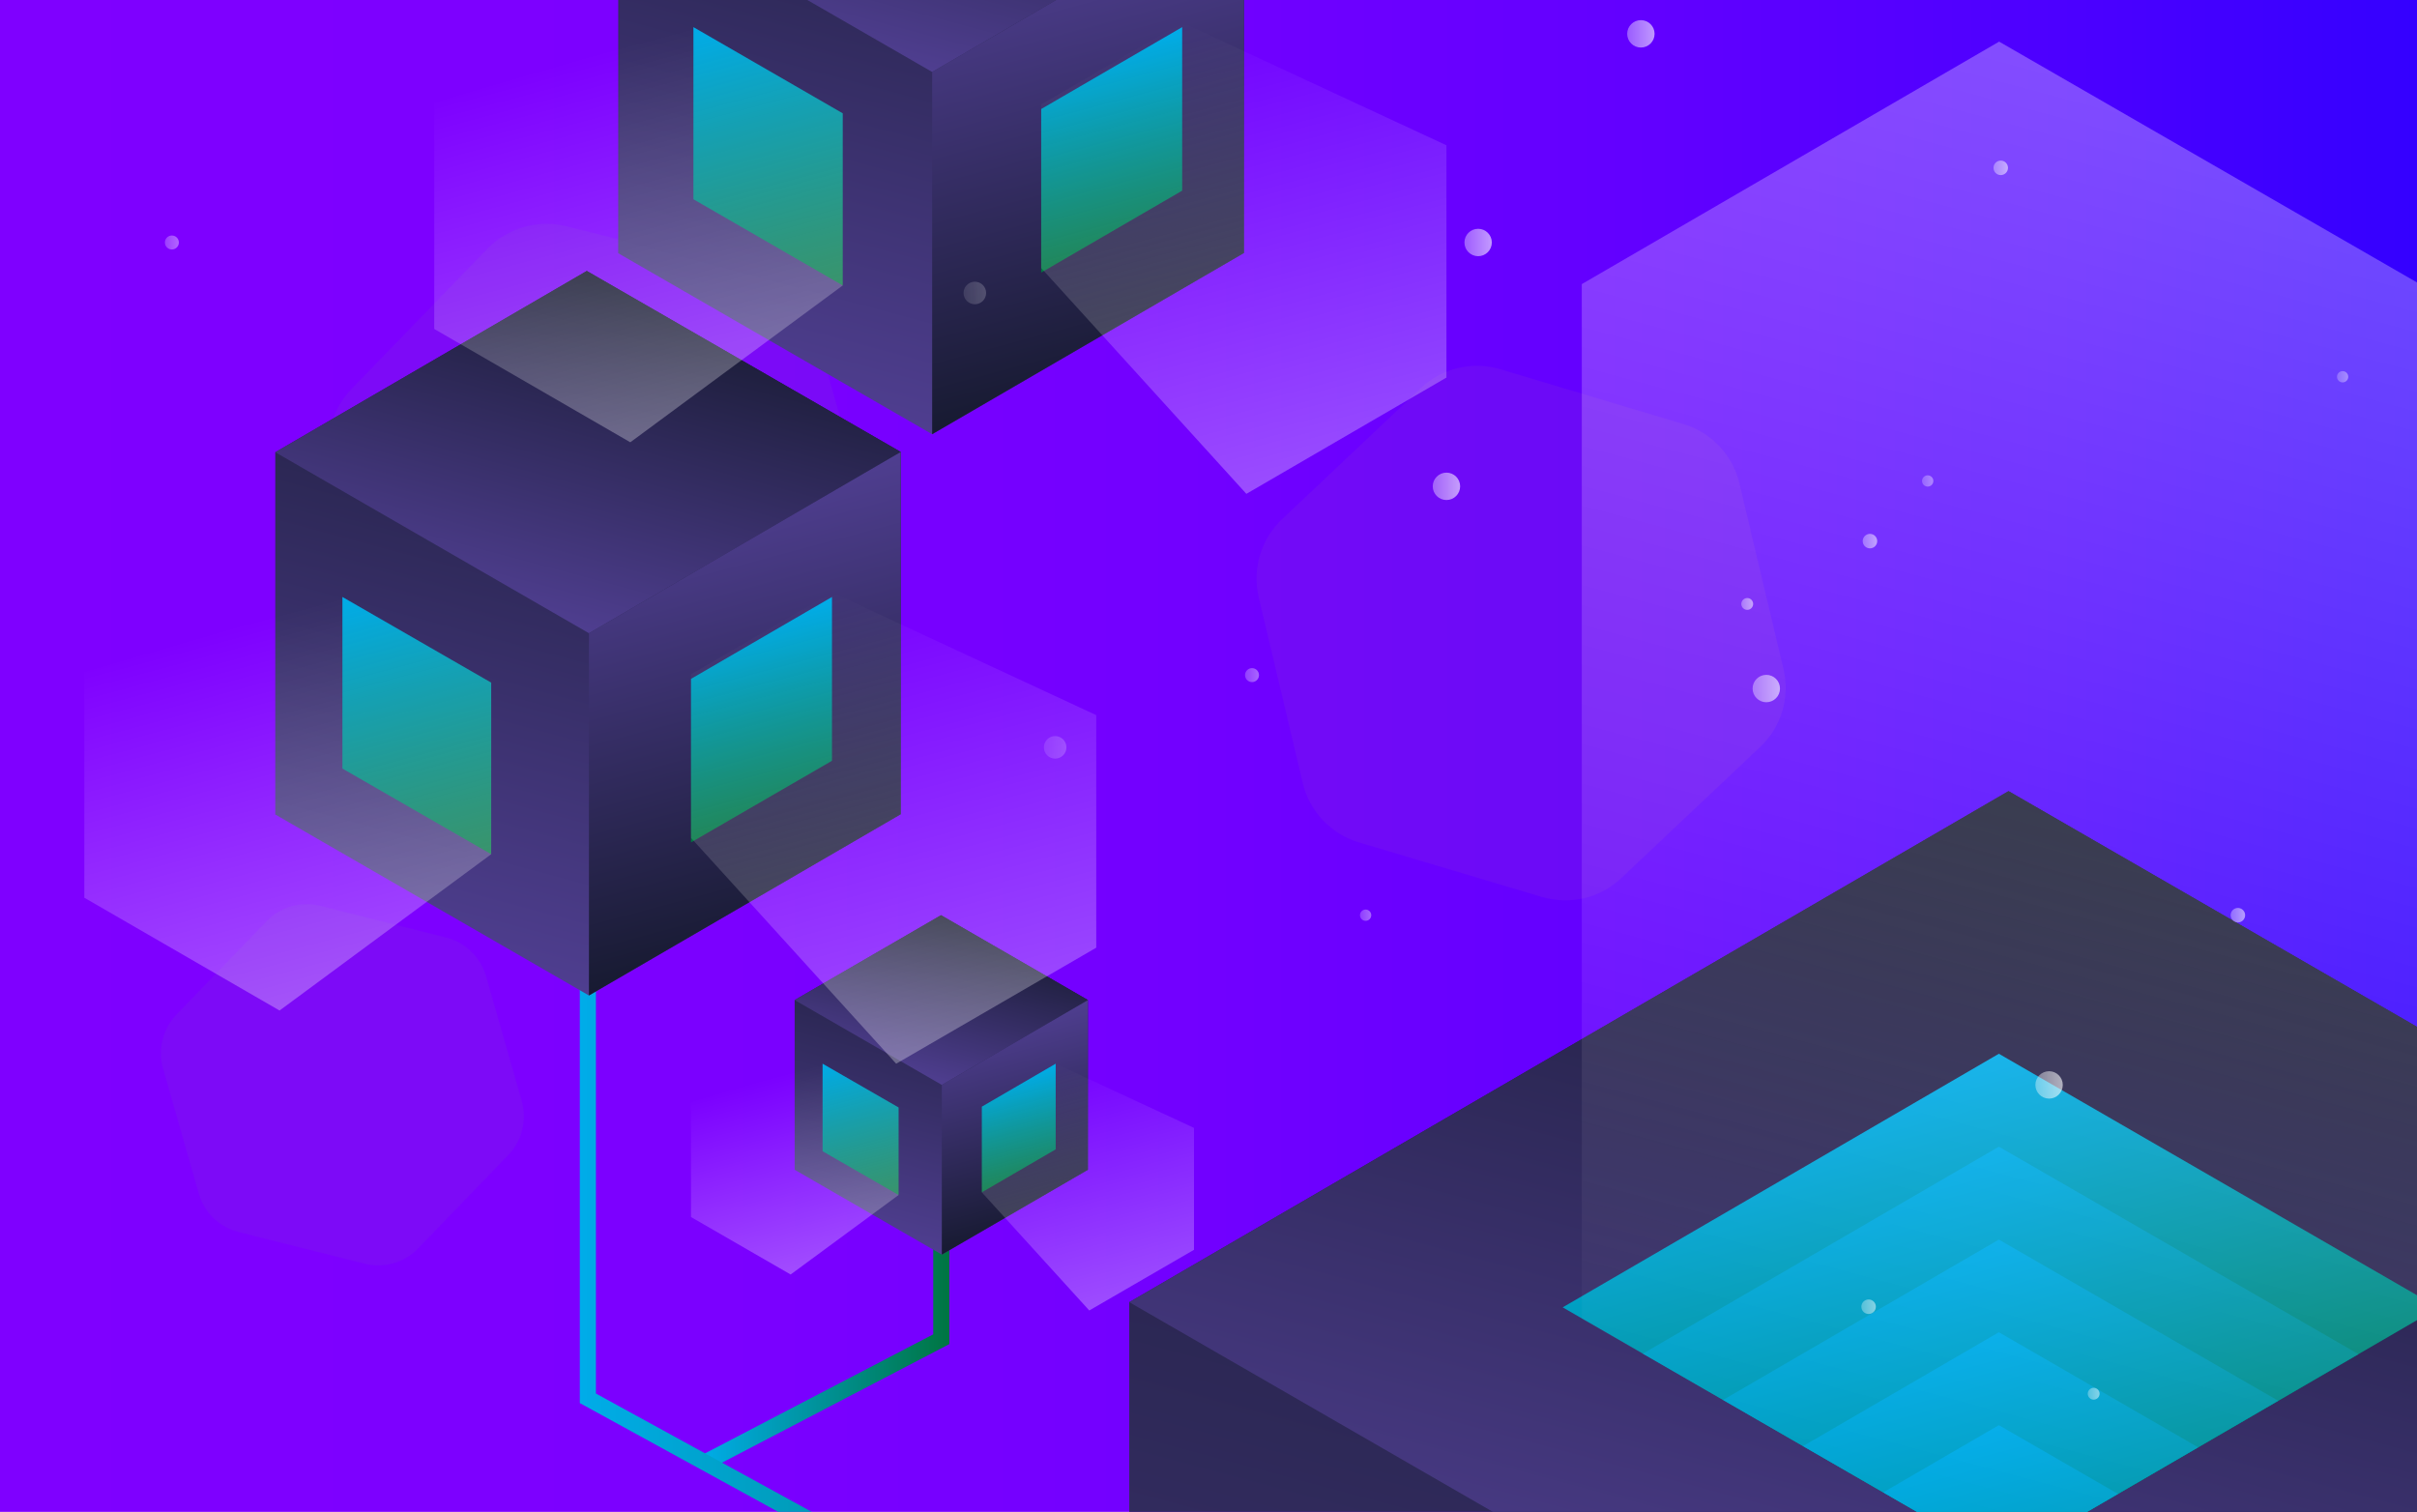
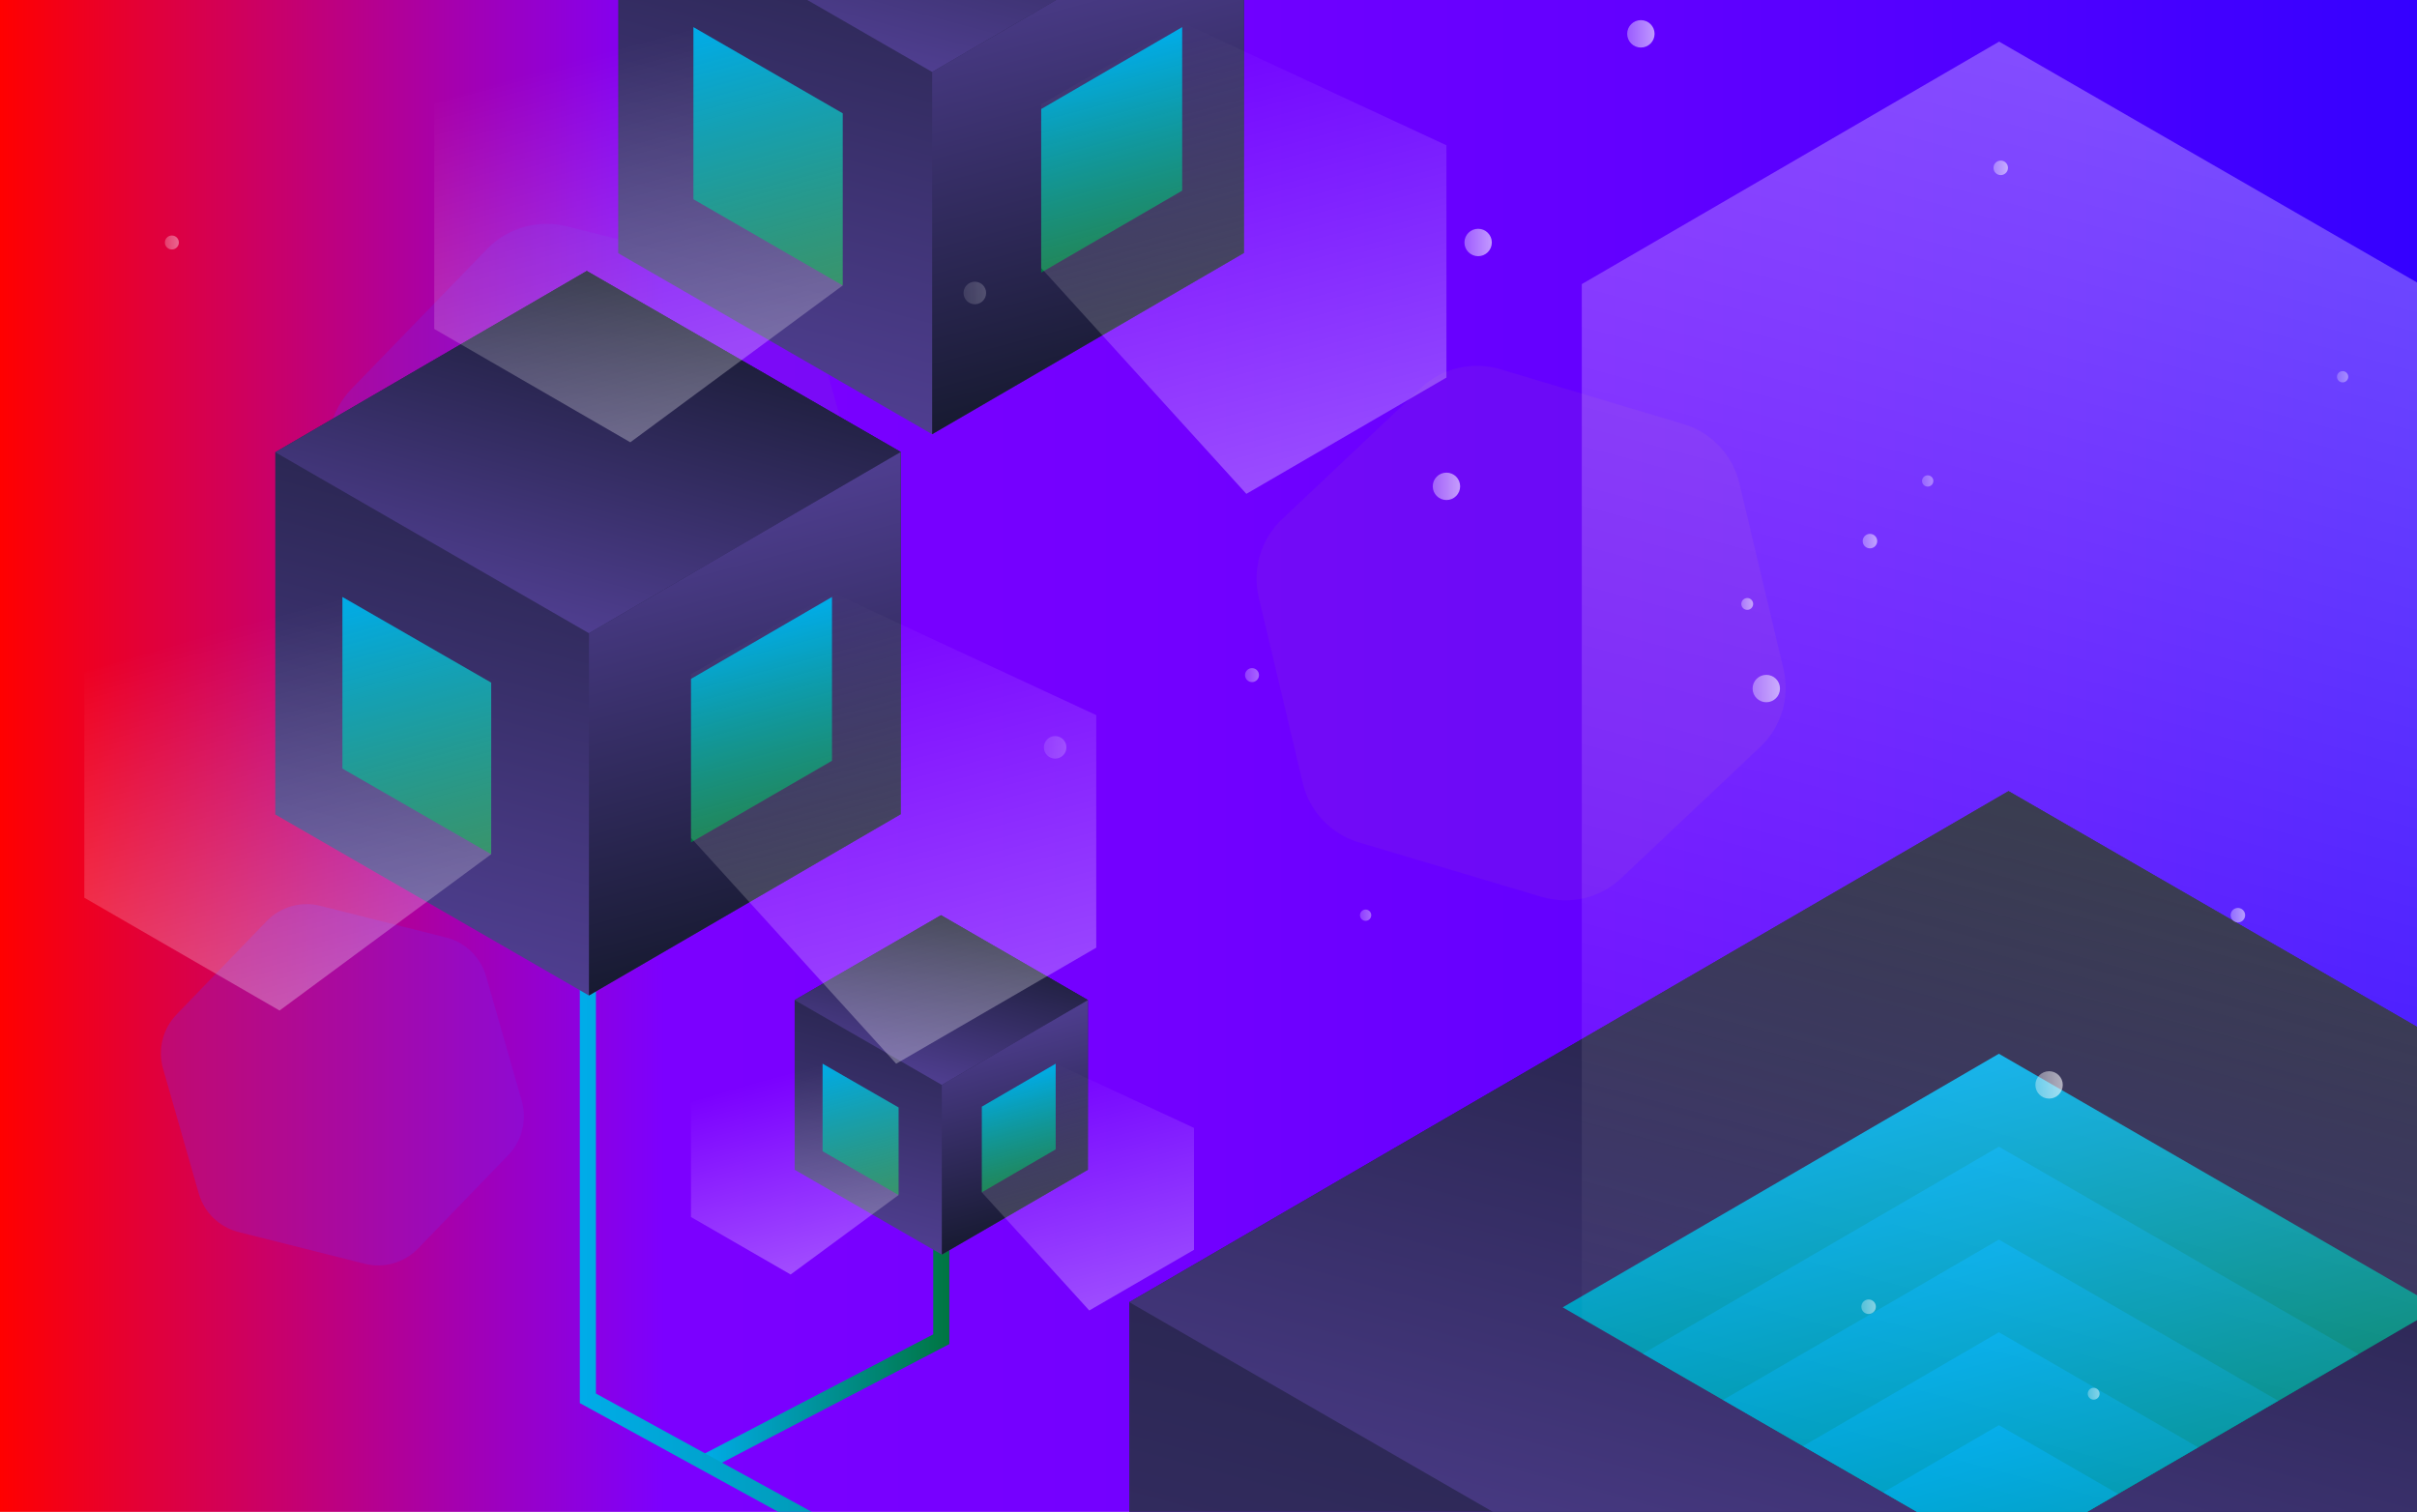
<svg xmlns="http://www.w3.org/2000/svg" xmlns:xlink="http://www.w3.org/1999/xlink" version="1.1" id="Capa_1" x="0px" y="0px" viewBox="-188 -537.5 900 563" style="enable-background:new -188 -537.5 900 563;" xml:space="preserve">
  <style type="text/css">
	.st0{clip-path:url(#SVGID_2_);fill:url(#SVGID_3_);}
	.st1{opacity:0.3;clip-path:url(#SVGID_2_);fill:#7B20E5;}
	.st2{clip-path:url(#SVGID_2_);fill:none;stroke:url(#XMLID_2_);stroke-width:6;stroke-miterlimit:10;}
	.st3{clip-path:url(#SVGID_2_);fill:none;stroke:url(#XMLID_3_);stroke-width:6;stroke-miterlimit:10;}
	.st4{clip-path:url(#SVGID_2_);}
	.st5{fill:url(#XMLID_4_);}
	.st6{fill:url(#XMLID_5_);}
	.st7{fill:url(#XMLID_6_);}
	.st8{clip-path:url(#SVGID_2_);fill:url(#XMLID_7_);}
	.st9{clip-path:url(#SVGID_2_);fill:url(#XMLID_8_);}
	.st10{clip-path:url(#SVGID_2_);fill:url(#XMLID_9_);}
	.st11{fill:url(#XMLID_10_);}
	.st12{fill:url(#XMLID_11_);}
	.st13{fill:url(#XMLID_12_);}
	.st14{fill:url(#XMLID_13_);}
	.st15{fill:url(#XMLID_14_);}
	.st16{fill:url(#XMLID_15_);}
	.st17{clip-path:url(#XMLID_16_);fill:url(#XMLID_17_);}
	.st18{clip-path:url(#XMLID_16_);fill:url(#XMLID_18_);}
	.st19{clip-path:url(#XMLID_16_);fill:url(#XMLID_19_);}
	.st20{clip-path:url(#XMLID_16_);fill:url(#XMLID_21_);}
	.st21{clip-path:url(#XMLID_16_);fill:url(#XMLID_22_);}
	.st22{clip-path:url(#XMLID_16_);fill:url(#XMLID_23_);}
	.st23{clip-path:url(#XMLID_16_);fill:url(#XMLID_24_);}
	.st24{clip-path:url(#XMLID_16_);fill:url(#XMLID_25_);}
	.st25{clip-path:url(#SVGID_2_);fill:url(#XMLID_26_);}
	.st26{fill:url(#XMLID_27_);}
	.st27{fill:url(#XMLID_28_);}
	.st28{fill:url(#XMLID_29_);}
	.st29{fill:url(#XMLID_30_);}
	.st30{fill:url(#XMLID_31_);}
	.st31{fill:url(#XMLID_32_);}
	.st32{fill:url(#XMLID_33_);}
	.st33{fill:url(#XMLID_34_);}
	.st34{fill:url(#XMLID_35_);}
	.st35{fill:url(#XMLID_36_);}
	.st36{fill:url(#XMLID_38_);}
	.st37{fill:url(#XMLID_39_);}
	.st38{opacity:0.5;clip-path:url(#SVGID_2_);fill:url(#XMLID_40_);}
	.st39{opacity:0.55;clip-path:url(#SVGID_2_);fill:url(#XMLID_41_);}
	.st40{opacity:0.6;clip-path:url(#SVGID_2_);fill:url(#XMLID_45_);}
	.st41{opacity:0.4;clip-path:url(#SVGID_2_);fill:url(#XMLID_46_);}
	.st42{opacity:0.6;clip-path:url(#SVGID_2_);fill:url(#XMLID_47_);}
	.st43{opacity:0.4;clip-path:url(#SVGID_2_);fill:url(#XMLID_48_);}
	.st44{opacity:0.55;clip-path:url(#SVGID_2_);fill:url(#XMLID_51_);}
	.st45{opacity:0.2;clip-path:url(#SVGID_2_);fill:url(#XMLID_52_);}
	.st46{opacity:0.4;clip-path:url(#SVGID_2_);fill:url(#XMLID_53_);}
	.st47{opacity:0.6;clip-path:url(#SVGID_2_);fill:url(#XMLID_54_);}
	.st48{opacity:0.4;clip-path:url(#SVGID_2_);fill:url(#XMLID_55_);}
	.st49{opacity:0.5;clip-path:url(#SVGID_2_);fill:url(#XMLID_56_);}
	.st50{opacity:0.55;clip-path:url(#SVGID_2_);fill:url(#XMLID_57_);}
	.st51{opacity:0.6;clip-path:url(#SVGID_2_);fill:url(#XMLID_58_);}
	.st52{opacity:0.2;clip-path:url(#SVGID_2_);fill:url(#XMLID_59_);}
	.st53{opacity:0.4;clip-path:url(#SVGID_2_);fill:url(#XMLID_60_);}
	.st54{opacity:0.6;clip-path:url(#SVGID_2_);fill:url(#XMLID_61_);}
	.st55{opacity:0.55;clip-path:url(#SVGID_2_);fill:url(#XMLID_62_);}
</style>
  <g>
    <defs>
      <rect id="SVGID_1_" x="-188" y="-537.5" width="900" height="563" />
    </defs>
    <clipPath id="SVGID_2_">
      <use xlink:href="#SVGID_1_" style="overflow:visible;" />
    </clipPath>
    <linearGradient id="SVGID_3_" gradientUnits="userSpaceOnUse" x1="-188" y1="-256" x2="712" y2="-256">
-       <stop offset="0" style="stop-color:#7F00FF" />
+       <stop offset="0" style="stop-color:#ff0000" />
      <stop offset="0.275" style="stop-color:#7C00FF" />
      <stop offset="0.49" style="stop-color:#7200FF" />
      <stop offset="0.685" style="stop-color:#6100FF" />
      <stop offset="0.867" style="stop-color:#4A00FF" />
      <stop offset="1" style="stop-color:#3400FF" />
    </linearGradient>
    <rect x="-188" y="-537.5" class="st0" width="900" height="563" />
    <path class="st1" d="M-114-93.1l-13.3-46.5c-2-7.1-0.1-14.8,5-20.1l33.6-34.8c5.1-5.3,12.7-7.5,19.9-5.7l46.9,11.8   c7.2,1.8,12.8,7.3,14.9,14.4l13.3,46.5c2,7.1,0.1,14.8-5,20.1l-33.6,34.8c-5.1,5.3-12.7,7.5-19.9,5.7l-46.9-11.8   C-106.3-80.5-112-86-114-93.1z" />
    <path class="st1" d="M-44.7-293.1l-19.9-69.6c-3-10.6-0.2-22.1,7.5-30l50.4-52c7.7-8,19.1-11.2,29.8-8.5l70.3,17.6   c10.7,2.7,19.2,10.9,22.3,21.5l19.9,69.6c3,10.6,0.2,22.1-7.5,30l-50.4,52c-7.7,8-19.1,11.2-29.8,8.5l-70.3-17.6   C-33.1-274.2-41.6-282.4-44.7-293.1z" />
    <path class="st1" d="M289.4-344.2l51.7-48.8c7.9-7.5,19.2-10.1,29.6-7l68.1,20.4c10.4,3.1,18.4,11.5,20.9,22.1l16.4,69.1   c2.5,10.6-0.8,21.7-8.7,29.1l-51.7,48.8c-7.9,7.5-19.2,10.1-29.6,7L318-223.8c-10.4-3.1-18.4-11.5-20.9-22.1L280.7-315   C278.2-325.6,281.5-336.7,289.4-344.2z" />
    <linearGradient id="XMLID_2_" gradientUnits="userSpaceOnUse" x1="73.137" y1="-16846.463" x2="165.536" y2="-16846.463" gradientTransform="matrix(1 0 0 -1 0 -16896)">
      <stop offset="0" style="stop-color:#00ACE9" />
      <stop offset="1" style="stop-color:#007541" />
    </linearGradient>
    <polyline id="XMLID_372_" class="st2" points="162.5,-108.8 162.5,-38.8 74.5,7.1  " />
    <linearGradient id="XMLID_3_" gradientUnits="userSpaceOnUse" x1="27.933" y1="-16841.754" x2="321.978" y2="-16841.754" gradientTransform="matrix(1 0 0 -1 0 -16896)">
      <stop offset="0" style="stop-color:#00ACE9" />
      <stop offset="1" style="stop-color:#007541" />
    </linearGradient>
    <polyline id="XMLID_65_" class="st3" points="30.9,-253.1 30.9,-16.8 320.5,142  " />
    <g id="XMLID_178_" class="st4">
      <linearGradient id="XMLID_4_" gradientUnits="userSpaceOnUse" x1="125.01" y1="-16511.045" x2="192.398" y2="-16259.551" gradientTransform="matrix(1 0 0 -1 0 -16896)">
        <stop offset="0" style="stop-color:#4F3E90" />
        <stop offset="1" style="stop-color:#171A31" />
      </linearGradient>
      <polygon id="XMLID_184_" class="st5" points="42.2,-443.2 42.2,-578.1 158.3,-645.6 275.2,-578.1 275.2,-443.3 159.1,-375.8   " />
      <linearGradient id="XMLID_5_" gradientUnits="userSpaceOnUse" x1="141.87" y1="-16380.683" x2="175.538" y2="-16255.033" gradientTransform="matrix(1 0 0 -1 0 -16896)">
        <stop offset="0" style="stop-color:#4F3E90" />
        <stop offset="1" style="stop-color:#171A31" />
      </linearGradient>
      <polygon id="XMLID_182_" class="st6" points="158.3,-645.6 275.2,-578.1 159.1,-510.7 42.2,-578.1   " />
      <linearGradient id="XMLID_6_" gradientUnits="userSpaceOnUse" x1="195.731" y1="-16339.139" x2="238.538" y2="-16498.894" gradientTransform="matrix(1 0 0 -1 0 -16896)">
        <stop offset="0" style="stop-color:#4F3E90" />
        <stop offset="1" style="stop-color:#171A31" />
      </linearGradient>
      <polygon id="XMLID_181_" class="st7" points="159.1,-375.8 159.1,-510.7 275.2,-578.1 275.2,-443.3   " />
    </g>
    <linearGradient id="XMLID_7_" gradientUnits="userSpaceOnUse" x1="465.968" y1="-17388.125" x2="656.023" y2="-16678.83" gradientTransform="matrix(1 0 0 -1 0 -16896)">
      <stop offset="0" style="stop-color:#4F3E90" />
      <stop offset="1" style="stop-color:#171A31" />
    </linearGradient>
    <polygon id="XMLID_20_" class="st8" points="232.5,327.8 232.5,-52.6 559.9,-242.9 889.5,-52.7 889.5,327.7 562.1,517.9  " />
    <linearGradient id="XMLID_8_" gradientUnits="userSpaceOnUse" x1="513.519" y1="-17020.459" x2="608.473" y2="-16666.088" gradientTransform="matrix(1 0 0 -1 0 -16896)">
      <stop offset="0" style="stop-color:#4F3E90" />
      <stop offset="1" style="stop-color:#171A31" />
    </linearGradient>
    <polygon id="XMLID_49_" class="st9" points="559.9,-242.9 889.5,-52.7 562.1,137.5 232.5,-52.6  " />
    <linearGradient id="XMLID_9_" gradientUnits="userSpaceOnUse" x1="665.424" y1="-16903.291" x2="786.153" y2="-17353.857" gradientTransform="matrix(1 0 0 -1 0 -16896)">
      <stop offset="0" style="stop-color:#4F3E90" />
      <stop offset="1" style="stop-color:#171A31" />
    </linearGradient>
    <polygon id="XMLID_50_" class="st10" points="562.1,517.9 562.1,137.5 889.5,-52.7 889.5,327.7  " />
    <g id="XMLID_171_" class="st4">
      <linearGradient id="XMLID_10_" gradientUnits="userSpaceOnUse" x1="-2.757" y1="-16720.039" x2="64.631" y2="-16468.543" gradientTransform="matrix(1 0 0 -1 0 -16896)">
        <stop offset="0" style="stop-color:#4F3E90" />
        <stop offset="1" style="stop-color:#171A31" />
      </linearGradient>
      <polygon id="XMLID_175_" class="st11" points="-85.5,-234.2 -85.5,-369.1 30.5,-436.6 147.4,-369.2 147.4,-234.3 31.3,-166.8       " />
      <linearGradient id="XMLID_11_" gradientUnits="userSpaceOnUse" x1="14.103" y1="-16589.676" x2="47.771" y2="-16464.025" gradientTransform="matrix(1 0 0 -1 0 -16896)">
        <stop offset="0" style="stop-color:#4F3E90" />
        <stop offset="1" style="stop-color:#171A31" />
      </linearGradient>
      <polygon id="XMLID_173_" class="st12" points="30.5,-436.6 147.4,-369.2 31.3,-301.7 -85.5,-369.1   " />
      <linearGradient id="XMLID_12_" gradientUnits="userSpaceOnUse" x1="67.964" y1="-16548.131" x2="110.771" y2="-16707.889" gradientTransform="matrix(1 0 0 -1 0 -16896)">
        <stop offset="0" style="stop-color:#4F3E90" />
        <stop offset="1" style="stop-color:#171A31" />
      </linearGradient>
      <polygon id="XMLID_172_" class="st13" points="31.3,-166.8 31.3,-301.7 147.4,-369.2 147.4,-234.3   " />
    </g>
    <g id="XMLID_185_" class="st4">
      <linearGradient id="XMLID_13_" gradientUnits="userSpaceOnUse" x1="146.742" y1="-16821.438" x2="178.333" y2="-16703.539" gradientTransform="matrix(1 0 0 -1 0 -16896)">
        <stop offset="0" style="stop-color:#4F3E90" />
        <stop offset="1" style="stop-color:#171A31" />
      </linearGradient>
      <polygon id="XMLID_188_" class="st14" points="107.9,-101.9 107.9,-165.1 162.4,-196.7 217.1,-165.1 217.1,-101.9 162.7,-70.3       " />
      <linearGradient id="XMLID_14_" gradientUnits="userSpaceOnUse" x1="154.646" y1="-16760.324" x2="170.429" y2="-16701.422" gradientTransform="matrix(1 0 0 -1 0 -16896)">
        <stop offset="0" style="stop-color:#4F3E90" />
        <stop offset="1" style="stop-color:#171A31" />
      </linearGradient>
      <polygon id="XMLID_187_" class="st15" points="162.4,-196.7 217.1,-165.1 162.7,-133.5 107.9,-165.1   " />
      <linearGradient id="XMLID_15_" gradientUnits="userSpaceOnUse" x1="179.896" y1="-16740.85" x2="199.963" y2="-16815.742" gradientTransform="matrix(1 0 0 -1 0 -16896)">
        <stop offset="0" style="stop-color:#4F3E90" />
        <stop offset="1" style="stop-color:#171A31" />
      </linearGradient>
      <polygon id="XMLID_186_" class="st16" points="162.7,-70.3 162.7,-133.5 217.1,-165.1 217.1,-101.9   " />
    </g>
    <g id="XMLID_97_" class="st4">
      <defs>
        <polygon id="XMLID_98_" points="556.3,-180.3 750.4,-68.2 557.6,43.8 363.5,-68.2    " />
      </defs>
      <clipPath id="XMLID_16_">
        <use xlink:href="#XMLID_98_" style="overflow:visible;" />
      </clipPath>
      <linearGradient id="XMLID_17_" gradientUnits="userSpaceOnUse" x1="528.896" y1="-16758.291" x2="585.003" y2="-16967.685" gradientTransform="matrix(1 0 0 -1 0 -16896)">
        <stop offset="0" style="stop-color:#00ACE9" />
        <stop offset="1" style="stop-color:#007541" />
      </linearGradient>
      <polygon id="XMLID_109_" class="st17" points="556.3,-145.1 750.4,-33 557.6,79 363.5,-33   " />
      <linearGradient id="XMLID_18_" gradientUnits="userSpaceOnUse" x1="528.896" y1="-16792.856" x2="585.003" y2="-17002.248" gradientTransform="matrix(1 0 0 -1 0 -16896)">
        <stop offset="0" style="stop-color:#00ACE9" />
        <stop offset="1" style="stop-color:#007541" />
      </linearGradient>
      <polygon id="XMLID_108_" class="st18" points="556.3,-110.5 750.4,1.5 557.6,113.6 363.5,1.6   " />
      <linearGradient id="XMLID_19_" gradientUnits="userSpaceOnUse" x1="528.896" y1="-16827.418" x2="585.003" y2="-17036.812" gradientTransform="matrix(1 0 0 -1 0 -16896)">
        <stop offset="0" style="stop-color:#00ACE9" />
        <stop offset="1" style="stop-color:#007541" />
      </linearGradient>
      <polygon id="XMLID_107_" class="st19" points="556.3,-75.9 750.4,36.1 557.6,148.1 363.5,36.2   " />
      <linearGradient id="XMLID_21_" gradientUnits="userSpaceOnUse" x1="528.896" y1="-16861.981" x2="585.003" y2="-17071.375" gradientTransform="matrix(1 0 0 -1 0 -16896)">
        <stop offset="0" style="stop-color:#00ACE9" />
        <stop offset="1" style="stop-color:#007541" />
      </linearGradient>
      <polygon id="XMLID_105_" class="st20" points="556.3,-41.4 750.4,70.7 557.6,182.7 363.5,70.7   " />
      <linearGradient id="XMLID_22_" gradientUnits="userSpaceOnUse" x1="528.896" y1="-16896.543" x2="585.003" y2="-17105.938" gradientTransform="matrix(1 0 0 -1 0 -16896)">
        <stop offset="0" style="stop-color:#00ACE9" />
        <stop offset="1" style="stop-color:#007541" />
      </linearGradient>
      <polygon id="XMLID_104_" class="st21" points="556.3,-6.8 750.4,105.2 557.6,217.3 363.5,105.3   " />
      <linearGradient id="XMLID_23_" gradientUnits="userSpaceOnUse" x1="528.896" y1="-16931.106" x2="585.003" y2="-17140.5" gradientTransform="matrix(1 0 0 -1 0 -16896)">
        <stop offset="0" style="stop-color:#00ACE9" />
        <stop offset="1" style="stop-color:#007541" />
      </linearGradient>
      <polygon id="XMLID_103_" class="st22" points="556.3,27.8 750.4,139.8 557.6,251.8 363.5,139.8   " />
      <linearGradient id="XMLID_24_" gradientUnits="userSpaceOnUse" x1="528.896" y1="-16965.67" x2="585.003" y2="-17175.062" gradientTransform="matrix(1 0 0 -1 0 -16896)">
        <stop offset="0" style="stop-color:#00ACE9" />
        <stop offset="1" style="stop-color:#007541" />
      </linearGradient>
      <polygon id="XMLID_101_" class="st23" points="556.3,62.3 750.4,174.4 557.6,286.4 363.5,174.4   " />
      <linearGradient id="XMLID_25_" gradientUnits="userSpaceOnUse" x1="528.896" y1="-17000.232" x2="585.003" y2="-17209.627" gradientTransform="matrix(1 0 0 -1 0 -16896)">
        <stop offset="0" style="stop-color:#00ACE9" />
        <stop offset="1" style="stop-color:#007541" />
      </linearGradient>
      <polygon id="XMLID_100_" class="st24" points="556.3,96.9 750.4,208.9 557.6,321 363.5,209   " />
    </g>
    <linearGradient id="XMLID_26_" gradientUnits="userSpaceOnUse" x1="486.263" y1="-16920.723" x2="627.653" y2="-16393.047" gradientTransform="matrix(1 0 0 -1 0 -16896)">
      <stop offset="0" style="stop-color:#FFFFFF;stop-opacity:0" />
      <stop offset="1" style="stop-color:#FFFFFF;stop-opacity:0.3" />
    </linearGradient>
    <polygon id="XMLID_96_" class="st25" points="556.4,-522 401,-431.7 401,-46.4 557.5,43.8 712.9,-46.5 712.9,-431.8  " />
    <g id="XMLID_572_" class="st4">
      <linearGradient id="XMLID_27_" gradientUnits="userSpaceOnUse" x1="186.31" y1="-16759.658" x2="196.434" y2="-16797.44" gradientTransform="matrix(1 0 0 -1 0 -16896)">
        <stop offset="0" style="stop-color:#00ACE9" />
        <stop offset="1" style="stop-color:#007541" />
      </linearGradient>
      <polygon id="XMLID_574_" class="st26" points="177.6,-93.5 177.6,-125.4 205.1,-141.4 205.1,-109.5   " />
      <linearGradient id="XMLID_28_" gradientUnits="userSpaceOnUse" x1="207.357" y1="-16754.018" x2="231.167" y2="-16842.879" gradientTransform="matrix(1 0 0 -1 0 -16896)">
        <stop offset="0" style="stop-color:#FFFFFF;stop-opacity:0" />
        <stop offset="1" style="stop-color:#FFFFFF;stop-opacity:0.3" />
      </linearGradient>
      <polygon id="XMLID_573_" class="st27" points="177.6,-93.5 217.6,-49.5 256.6,-72.1 256.6,-117.5 205.1,-141.4 177.6,-125.4   " />
    </g>
    <g id="XMLID_581_" class="st4">
      <linearGradient id="XMLID_29_" gradientUnits="userSpaceOnUse" x1="85.87" y1="-16590.451" x2="105.208" y2="-16662.623" gradientTransform="matrix(1 0 0 -1 0 -16896)">
        <stop offset="0" style="stop-color:#00ACE9" />
        <stop offset="1" style="stop-color:#007541" />
      </linearGradient>
      <polygon id="XMLID_583_" class="st28" points="69.3,-223.8 69.3,-284.7 121.8,-315.2 121.8,-254.2   " />
      <linearGradient id="XMLID_30_" gradientUnits="userSpaceOnUse" x1="126.072" y1="-16577.961" x2="171.553" y2="-16747.699" gradientTransform="matrix(1 0 0 -1 0 -16896)">
        <stop offset="0" style="stop-color:#FFFFFF;stop-opacity:0" />
        <stop offset="1" style="stop-color:#FFFFFF;stop-opacity:0.3" />
      </linearGradient>
      <polygon id="XMLID_582_" class="st29" points="69.3,-225.5 145.7,-141.4 220.2,-184.6 220.2,-271.2 121.8,-316.9 69.3,-286.4       " />
    </g>
    <g id="XMLID_584_" class="st4">
      <linearGradient id="XMLID_31_" gradientUnits="userSpaceOnUse" x1="216.288" y1="-16378.219" x2="235.626" y2="-16450.389" gradientTransform="matrix(1 0 0 -1 0 -16896)">
        <stop offset="0" style="stop-color:#00ACE9" />
        <stop offset="1" style="stop-color:#007541" />
      </linearGradient>
      <polygon id="XMLID_586_" class="st30" points="199.7,-436 199.7,-496.9 252.2,-527.4 252.2,-466.5   " />
      <linearGradient id="XMLID_32_" gradientUnits="userSpaceOnUse" x1="256.49" y1="-16365.728" x2="301.971" y2="-16535.467" gradientTransform="matrix(1 0 0 -1 0 -16896)">
        <stop offset="0" style="stop-color:#FFFFFF;stop-opacity:0" />
        <stop offset="1" style="stop-color:#FFFFFF;stop-opacity:0.3" />
      </linearGradient>
      <polygon id="XMLID_585_" class="st31" points="199.7,-437.7 276.1,-353.6 350.6,-396.9 350.6,-483.4 252.2,-529.1 199.7,-498.6       " />
    </g>
    <g id="XMLID_575_" class="st4">
      <linearGradient id="XMLID_33_" gradientUnits="userSpaceOnUse" x1="125.399" y1="-16752.732" x2="139.496" y2="-16805.344" gradientTransform="matrix(1 0 0 -1 0 -16896)">
        <stop offset="0" style="stop-color:#00ACE9" />
        <stop offset="1" style="stop-color:#007541" />
      </linearGradient>
      <polygon id="XMLID_577_" class="st32" points="118.3,-141.4 146.6,-125.1 146.6,-92.5 118.3,-108.8   " />
      <linearGradient id="XMLID_34_" gradientUnits="userSpaceOnUse" x1="99.465" y1="-16759.682" x2="118.286" y2="-16829.924" gradientTransform="matrix(1 0 0 -1 0 -16896)">
        <stop offset="0" style="stop-color:#FFFFFF;stop-opacity:0" />
        <stop offset="1" style="stop-color:#FFFFFF;stop-opacity:0.3" />
      </linearGradient>
      <polygon id="XMLID_576_" class="st33" points="118.3,-141.4 69.3,-127.1 69.3,-84.3 106.4,-62.9 146.6,-92.5 146.6,-125.1   " />
    </g>
    <g id="XMLID_578_" class="st4">
      <linearGradient id="XMLID_35_" gradientUnits="userSpaceOnUse" x1="-46.62" y1="-16577.129" x2="-18.972" y2="-16680.312" gradientTransform="matrix(1 0 0 -1 0 -16896)">
        <stop offset="0" style="stop-color:#00ACE9" />
        <stop offset="1" style="stop-color:#007541" />
      </linearGradient>
      <polygon id="XMLID_580_" class="st34" points="-60.5,-315.2 -5.1,-283.3 -5.1,-219.4 -60.5,-251.3   " />
      <linearGradient id="XMLID_36_" gradientUnits="userSpaceOnUse" x1="-97.484" y1="-16590.758" x2="-60.571" y2="-16728.521" gradientTransform="matrix(1 0 0 -1 0 -16896)">
        <stop offset="0" style="stop-color:#FFFFFF;stop-opacity:0" />
        <stop offset="1" style="stop-color:#FFFFFF;stop-opacity:0.3" />
      </linearGradient>
      <polygon id="XMLID_579_" class="st35" points="-60.5,-315.2 -156.6,-287.2 -156.6,-203.2 -83.9,-161.2 -5.1,-219.4 -5.1,-283.3       " />
    </g>
    <g id="XMLID_587_" class="st4">
      <linearGradient id="XMLID_38_" gradientUnits="userSpaceOnUse" x1="84.124" y1="-16364.879" x2="111.889" y2="-16468.498" gradientTransform="matrix(1 0 0 -1 0 -16896)">
        <stop offset="0" style="stop-color:#00ACE9" />
        <stop offset="1" style="stop-color:#007541" />
      </linearGradient>
      <polygon id="XMLID_589_" class="st36" points="70.2,-527.4 125.8,-495.3 125.8,-431.2 70.2,-463.3   " />
      <linearGradient id="XMLID_39_" gradientUnits="userSpaceOnUse" x1="33.046" y1="-16378.565" x2="70.115" y2="-16516.908" gradientTransform="matrix(1 0 0 -1 0 -16896)">
        <stop offset="0" style="stop-color:#FFFFFF;stop-opacity:0" />
        <stop offset="1" style="stop-color:#FFFFFF;stop-opacity:0.3" />
      </linearGradient>
      <polygon id="XMLID_588_" class="st37" points="70.2,-527.4 -26.3,-499.3 -26.3,-415 46.7,-372.8 125.8,-431.2 125.8,-495.3   " />
    </g>
    <linearGradient id="XMLID_40_" gradientUnits="userSpaceOnUse" x1="589.408" y1="-16877.539" x2="593.755" y2="-16877.539" gradientTransform="matrix(1 0 0 -1 0 -16896)">
      <stop offset="9.817236e-008" style="stop-color:#FFFFFF;stop-opacity:0.6" />
      <stop offset="1" style="stop-color:#FFFFFF" />
    </linearGradient>
    <circle id="XMLID_304_" class="st38" cx="591.6" cy="-18.5" r="2.2" />
    <linearGradient id="XMLID_41_" gradientUnits="userSpaceOnUse" x1="460.414" y1="-16583.426" x2="464.761" y2="-16583.426" gradientTransform="matrix(1 0 0 -1 0 -16896)">
      <stop offset="9.817236e-008" style="stop-color:#FFFFFF;stop-opacity:0.6" />
      <stop offset="1" style="stop-color:#FFFFFF" />
    </linearGradient>
    <circle id="XMLID_302_" class="st39" cx="462.6" cy="-312.6" r="2.2" />
    <linearGradient id="XMLID_45_" gradientUnits="userSpaceOnUse" x1="345.536" y1="-16539.639" x2="355.654" y2="-16539.639" gradientTransform="matrix(1 0 0 -1 0 -16896)">
      <stop offset="9.817236e-008" style="stop-color:#FFFFFF;stop-opacity:0.6" />
      <stop offset="1" style="stop-color:#FFFFFF" />
    </linearGradient>
    <circle id="XMLID_37_" class="st40" cx="350.6" cy="-356.4" r="5.1" />
    <linearGradient id="XMLID_46_" gradientUnits="userSpaceOnUse" x1="682.249" y1="-16498.789" x2="686.356" y2="-16498.789" gradientTransform="matrix(1 0 0 -1 0 -16896)">
      <stop offset="9.817236e-008" style="stop-color:#FFFFFF;stop-opacity:0.6" />
      <stop offset="1" style="stop-color:#FFFFFF" />
    </linearGradient>
    <circle id="XMLID_43_" class="st41" cx="684.3" cy="-397.2" r="2.1" />
    <linearGradient id="XMLID_47_" gradientUnits="userSpaceOnUse" x1="417.971" y1="-16371.111" x2="428.089" y2="-16371.111" gradientTransform="matrix(1 0 0 -1 0 -16896)">
      <stop offset="9.817236e-008" style="stop-color:#FFFFFF;stop-opacity:0.6" />
      <stop offset="1" style="stop-color:#FFFFFF" />
    </linearGradient>
    <circle id="XMLID_143_" class="st42" cx="423" cy="-524.9" r="5.1" />
    <linearGradient id="XMLID_48_" gradientUnits="userSpaceOnUse" x1="318.482" y1="-16699.258" x2="322.589" y2="-16699.258" gradientTransform="matrix(1 0 0 -1 0 -16896)">
      <stop offset="9.817236e-008" style="stop-color:#FFFFFF;stop-opacity:0.6" />
      <stop offset="1" style="stop-color:#FFFFFF" />
    </linearGradient>
    <circle id="XMLID_142_" class="st43" cx="320.5" cy="-196.7" r="2.1" />
    <linearGradient id="XMLID_51_" gradientUnits="userSpaceOnUse" x1="554.216" y1="-16421.019" x2="559.691" y2="-16421.019" gradientTransform="matrix(1 0 0 -1 0 -16896)">
      <stop offset="9.817236e-008" style="stop-color:#FFFFFF;stop-opacity:0.6" />
      <stop offset="1" style="stop-color:#FFFFFF" />
    </linearGradient>
    <circle id="XMLID_140_" class="st44" cx="557" cy="-475" r="2.7" />
    <linearGradient id="XMLID_52_" gradientUnits="userSpaceOnUse" x1="200.668" y1="-16636.781" x2="209.093" y2="-16636.781" gradientTransform="matrix(1 0 0 -1 0 -16896)">
      <stop offset="9.817236e-008" style="stop-color:#FFFFFF;stop-opacity:0.6" />
      <stop offset="1" style="stop-color:#FFFFFF" />
    </linearGradient>
    <circle id="XMLID_44_" class="st45" cx="204.9" cy="-259.2" r="4.2" />
    <linearGradient id="XMLID_53_" gradientUnits="userSpaceOnUse" x1="-126.534" y1="-16448.846" x2="-121.424" y2="-16448.846" gradientTransform="matrix(1 0 0 -1 0 -16896)">
      <stop offset="9.817236e-008" style="stop-color:#FFFFFF;stop-opacity:0.6" />
      <stop offset="1" style="stop-color:#FFFFFF" />
    </linearGradient>
    <circle id="XMLID_42_" class="st46" cx="-124" cy="-447.2" r="2.6" />
    <linearGradient id="XMLID_54_" gradientUnits="userSpaceOnUse" x1="569.909" y1="-16762.488" x2="580.027" y2="-16762.488" gradientTransform="matrix(1 0 0 -1 0 -16896)">
      <stop offset="9.817236e-008" style="stop-color:#FFFFFF;stop-opacity:0.6" />
      <stop offset="1" style="stop-color:#FFFFFF" />
    </linearGradient>
    <circle id="XMLID_73_" class="st47" cx="575" cy="-133.5" r="5.1" />
    <linearGradient id="XMLID_55_" gradientUnits="userSpaceOnUse" x1="527.731" y1="-16537.584" x2="531.838" y2="-16537.584" gradientTransform="matrix(1 0 0 -1 0 -16896)">
      <stop offset="9.817236e-008" style="stop-color:#FFFFFF;stop-opacity:0.6" />
      <stop offset="1" style="stop-color:#FFFFFF" />
    </linearGradient>
    <circle id="XMLID_72_" class="st48" cx="529.8" cy="-358.4" r="2.1" />
    <linearGradient id="XMLID_56_" gradientUnits="userSpaceOnUse" x1="505.11" y1="-16845.133" x2="510.585" y2="-16845.133" gradientTransform="matrix(1 0 0 -1 0 -16896)">
      <stop offset="9.817236e-008" style="stop-color:#FFFFFF;stop-opacity:0.6" />
      <stop offset="1" style="stop-color:#FFFFFF" />
    </linearGradient>
    <circle id="XMLID_71_" class="st49" cx="507.8" cy="-50.9" r="2.7" />
    <linearGradient id="XMLID_57_" gradientUnits="userSpaceOnUse" x1="642.536" y1="-16699.258" x2="648.011" y2="-16699.258" gradientTransform="matrix(1 0 0 -1 0 -16896)">
      <stop offset="9.817236e-008" style="stop-color:#FFFFFF;stop-opacity:0.6" />
      <stop offset="1" style="stop-color:#FFFFFF" />
    </linearGradient>
    <circle id="XMLID_70_" class="st50" cx="645.3" cy="-196.7" r="2.7" />
    <linearGradient id="XMLID_58_" gradientUnits="userSpaceOnUse" x1="357.313" y1="-16448.846" x2="367.432" y2="-16448.846" gradientTransform="matrix(1 0 0 -1 0 -16896)">
      <stop offset="9.817236e-008" style="stop-color:#FFFFFF;stop-opacity:0.6" />
      <stop offset="1" style="stop-color:#FFFFFF" />
    </linearGradient>
    <circle id="XMLID_369_" class="st51" cx="362.4" cy="-447.2" r="5.1" />
    <linearGradient id="XMLID_59_" gradientUnits="userSpaceOnUse" x1="170.74" y1="-16467.578" x2="179.165" y2="-16467.578" gradientTransform="matrix(1 0 0 -1 0 -16896)">
      <stop offset="9.817236e-008" style="stop-color:#FFFFFF;stop-opacity:0.6" />
      <stop offset="1" style="stop-color:#FFFFFF" />
    </linearGradient>
    <circle id="XMLID_361_" class="st52" cx="175" cy="-428.4" r="4.2" />
    <linearGradient id="XMLID_60_" gradientUnits="userSpaceOnUse" x1="275.633" y1="-16609.877" x2="280.742" y2="-16609.877" gradientTransform="matrix(1 0 0 -1 0 -16896)">
      <stop offset="9.817236e-008" style="stop-color:#FFFFFF;stop-opacity:0.6" />
      <stop offset="1" style="stop-color:#FFFFFF" />
    </linearGradient>
    <circle id="XMLID_360_" class="st53" cx="278.2" cy="-286.1" r="2.6" />
    <linearGradient id="XMLID_61_" gradientUnits="userSpaceOnUse" x1="464.634" y1="-16614.935" x2="474.753" y2="-16614.935" gradientTransform="matrix(1 0 0 -1 0 -16896)">
      <stop offset="9.817236e-008" style="stop-color:#FFFFFF;stop-opacity:0.6" />
      <stop offset="1" style="stop-color:#FFFFFF" />
    </linearGradient>
    <circle id="XMLID_359_" class="st54" cx="469.7" cy="-281.1" r="5.1" />
    <linearGradient id="XMLID_62_" gradientUnits="userSpaceOnUse" x1="505.591" y1="-16560.049" x2="511.066" y2="-16560.049" gradientTransform="matrix(1 0 0 -1 0 -16896)">
      <stop offset="9.817236e-008" style="stop-color:#FFFFFF;stop-opacity:0.6" />
      <stop offset="1" style="stop-color:#FFFFFF" />
    </linearGradient>
    <circle id="XMLID_358_" class="st55" cx="508.3" cy="-336" r="2.7" />
  </g>
</svg>
